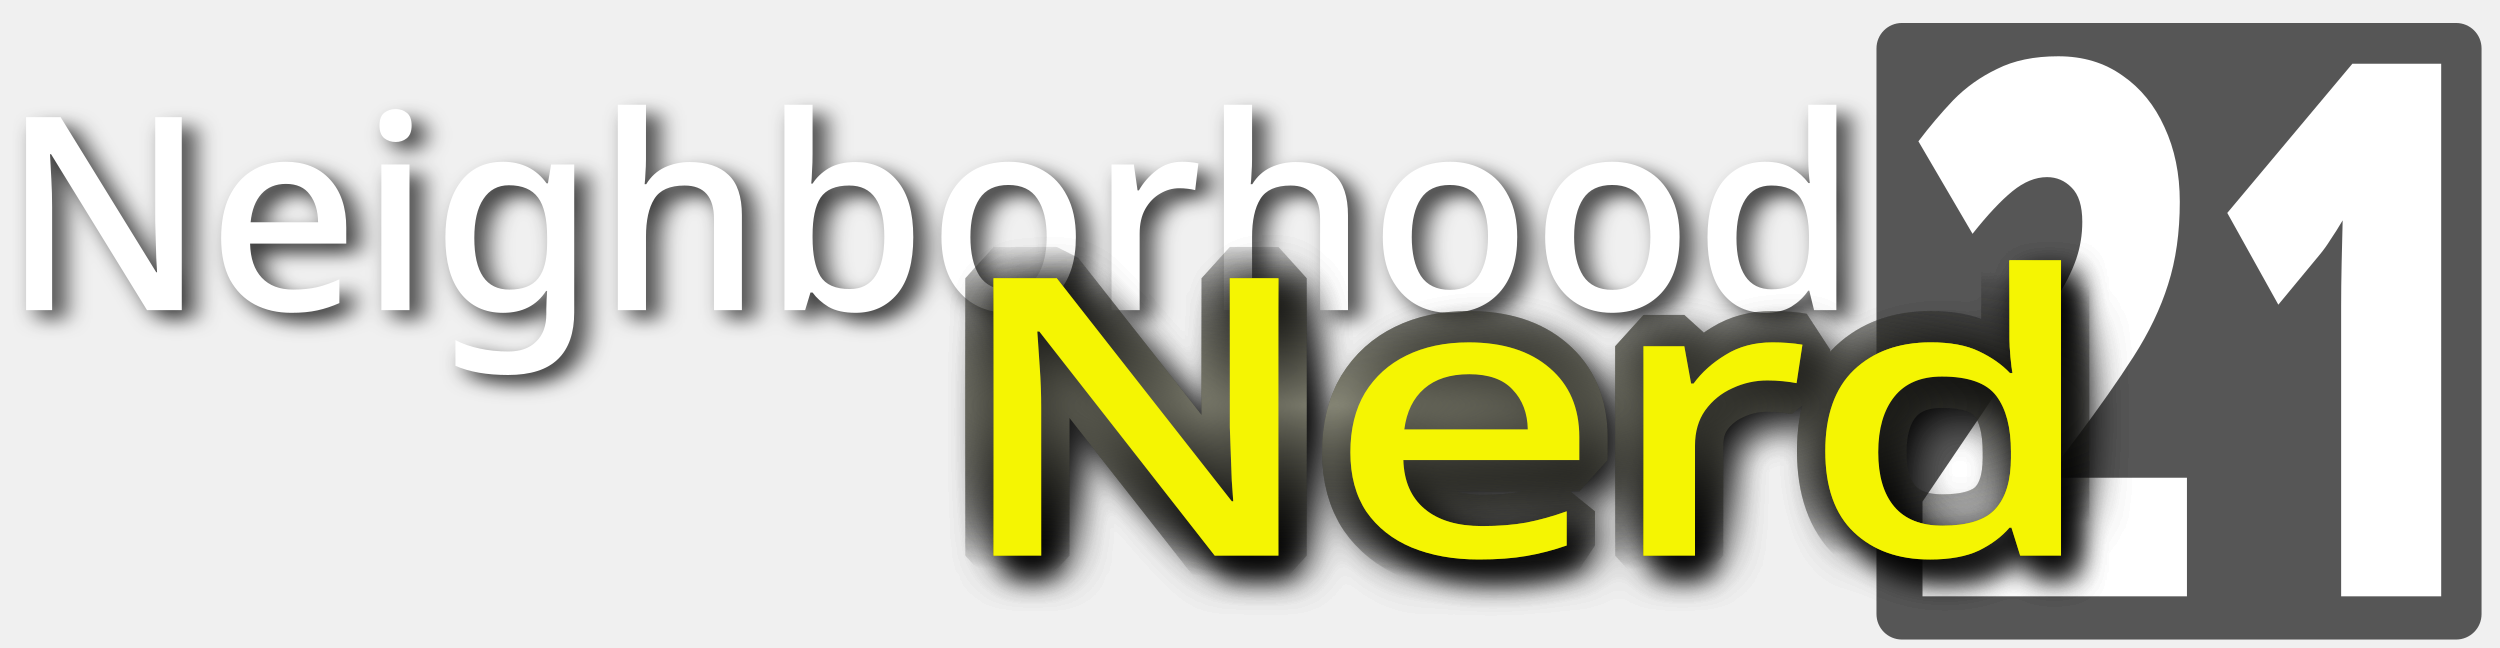
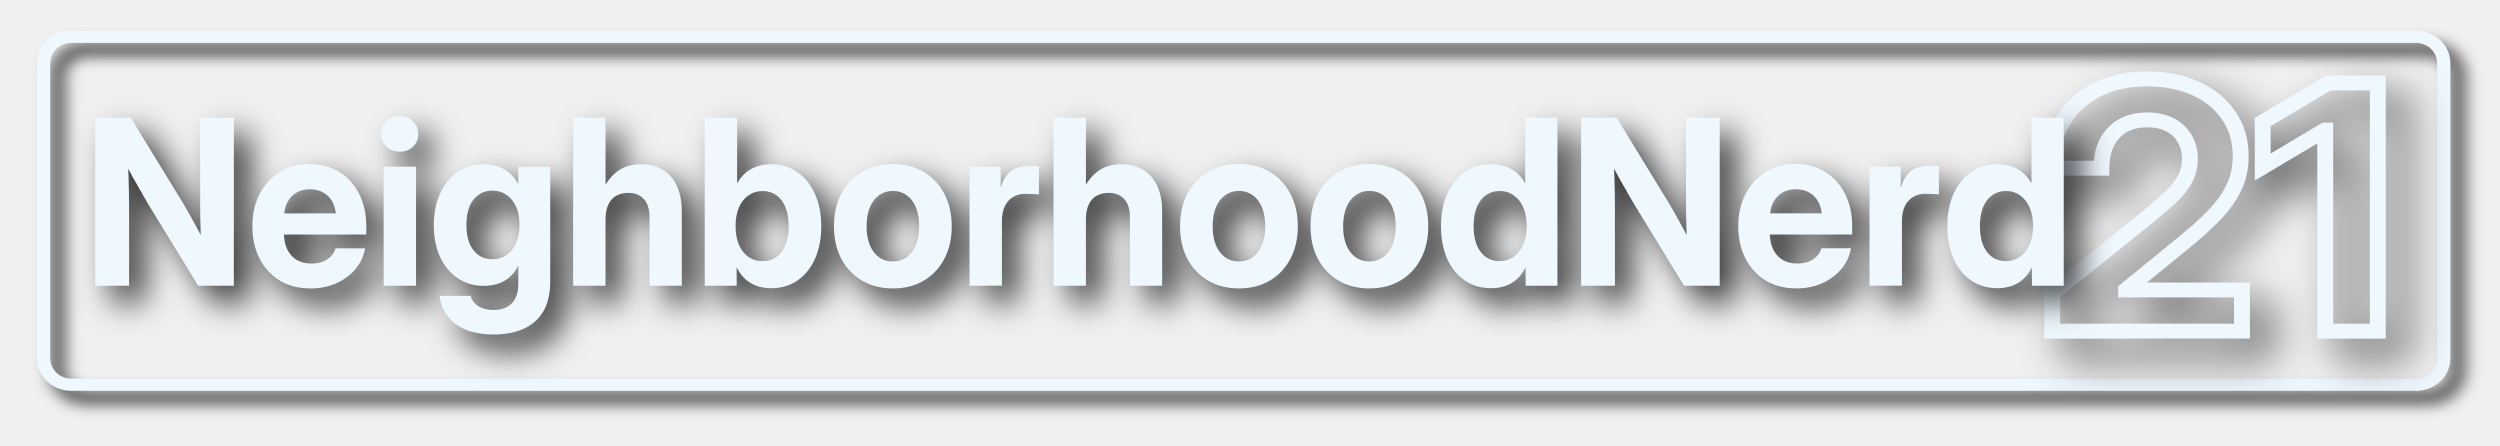
- <svg xmlns="http://www.w3.org/2000/svg" xmlns:xlink="http://www.w3.org/1999/xlink" width="196.278mm" height="50.802mm" viewBox="0 0 196.278 50.802" version="1.1" id="svg1">
+ <svg xmlns="http://www.w3.org/2000/svg" width="178.278mm" height="31.802mm" viewBox="0 0 178.278 31.802" version="1.1" id="svg1">
  <defs id="defs1">
-     <linearGradient id="linearGradient4">
-       <stop style="stop-color:#8b8b7a;stop-opacity:0.787;" offset="0" id="stop4" />
-       <stop style="stop-color:#000000;stop-opacity:0;" offset="1" id="stop5" />
-     </linearGradient>
    <rect x="53.704" y="311.111" width="625.926" height="229.63" id="rect1" />
-     <radialGradient xlink:href="#linearGradient4" id="radialGradient5" cx="77.001" cy="141.893" fx="77.001" fy="141.893" r="11.799" gradientTransform="matrix(6.159538,-0.00354952,0.00100097,0.9022269,-355.1922,-27.84952)" gradientUnits="userSpaceOnUse" />
    <filter style="color-interpolation-filters:sRGB" id="filter5" x="-0.016" y="-0.082" width="1.04" height="1.198">
      <feFlood result="flood" in="SourceGraphic" flood-opacity="0.788" flood-color="rgb(0,0,0)" id="feFlood4" />
      <feGaussianBlur result="blur" in="SourceGraphic" stdDeviation="1" id="feGaussianBlur4" />
      <feOffset result="offset" in="blur" dx="1" dy="1" id="feOffset4" />
      <feComposite result="comp1" operator="in" in="flood" in2="offset" id="feComposite4" />
      <feComposite result="comp2" operator="over" in="SourceGraphic" in2="comp1" id="feComposite5" />
    </filter>
    <filter style="color-interpolation-filters:sRGB" id="filter7" x="-0.059" y="-0.234" width="1.132" height="1.523">
      <feFlood result="flood" in="SourceGraphic" flood-opacity="0.788" flood-color="rgb(0,0,0)" id="feFlood5" />
      <feGaussianBlur result="blur" in="SourceGraphic" stdDeviation="1" id="feGaussianBlur5" />
      <feOffset result="offset" in="blur" dx="1" dy="1" id="feOffset5" />
      <feComposite result="comp1" operator="in" in="flood" in2="offset" id="feComposite6" />
      <feComposite result="comp2" operator="over" in="SourceGraphic" in2="comp1" id="feComposite7" />
    </filter>
+     <filter style="color-interpolation-filters:sRGB" id="filter3" x="-0.058" y="-0.057" width="1.141" height="1.137">
+       <feFlood result="flood" in="SourceGraphic" flood-opacity="0.788" flood-color="rgb(0,0,0)" id="feFlood2" />
+       <feGaussianBlur result="blur" in="SourceGraphic" stdDeviation="1" id="feGaussianBlur2" />
+       <feOffset result="offset" in="blur" dx="1" dy="1" id="feOffset2" />
+       <feComposite result="comp1" operator="in" in="flood" in2="offset" id="feComposite2" />
+       <feComposite result="comp2" operator="over" in="SourceGraphic" in2="comp1" id="feComposite3" />
+     </filter>
+     <filter style="color-interpolation-filters:sRGB" id="filter9" x="-0.036" y="-0.13" width="1.086" height="1.314">
+       <feFlood result="flood" in="SourceGraphic" flood-opacity="0.788" flood-color="rgb(0,0,0)" id="feFlood3" />
+       <feGaussianBlur result="blur" in="SourceGraphic" stdDeviation="1" id="feGaussianBlur3" />
+       <feOffset result="offset" in="blur" dx="1" dy="1" id="feOffset3" />
+       <feComposite result="comp1" operator="in" in="flood" in2="offset" id="feComposite8" />
+       <feComposite result="comp2" operator="over" in="SourceGraphic" in2="comp1" id="feComposite9" />
+     </filter>
+     <filter style="color-interpolation-filters:sRGB" id="filter11" x="-0.018" y="-0.189" width="1.043" height="1.456">
+       <feFlood result="flood" in="SourceGraphic" flood-opacity="0.788" flood-color="rgb(0,0,0)" id="feFlood9" />
+       <feGaussianBlur result="blur" in="SourceGraphic" stdDeviation="1" id="feGaussianBlur9" />
+       <feOffset result="offset" in="blur" dx="1" dy="1" id="feOffset9" />
+       <feComposite result="comp1" operator="in" in="flood" in2="offset" id="feComposite10" />
+       <feComposite result="comp2" operator="over" in="SourceGraphic" in2="comp1" id="feComposite11" />
+     </filter>
+     <clipPath clipPathUnits="userSpaceOnUse" id="clipPath18">
+       <g id="use18">
+         <rect style="opacity:1;fill:#000000;fill-opacity:1;stroke:none;stroke-width:0.275;stroke-dasharray:none;stroke-opacity:1" id="rect18" width="168.371" height="46.001" x="24.02" y="69.082" rx="2.538799e-14" />
+       </g>
+     </clipPath>
+     <filter style="color-interpolation-filters:sRGB" id="filter20" x="-0.015" y="-0.149" width="1.036" height="1.36">
+       <feFlood result="flood" in="SourceGraphic" flood-opacity="0.788" flood-color="rgb(0,0,0)" id="feFlood19" />
+       <feGaussianBlur result="blur" in="SourceGraphic" stdDeviation="1" id="feGaussianBlur19" />
+       <feOffset result="offset" in="blur" dx="1" dy="1" id="feOffset19" />
+       <feComposite result="comp1" operator="in" in="flood" in2="offset" id="feComposite19" />
+       <feComposite result="comp2" operator="over" in="SourceGraphic" in2="comp1" id="feComposite20" />
+     </filter>
+     <filter style="color-interpolation-filters:sRGB" id="filter22" x="-0.011" y="-0.071" width="1.028" height="1.177">
+       <feFlood result="flood" in="SourceGraphic" flood-opacity="0.788" flood-color="rgb(0,0,0)" id="feFlood20" />
+       <feGaussianBlur result="blur" in="SourceGraphic" stdDeviation="0.613" id="feGaussianBlur20" />
+       <feOffset result="offset" in="blur" dx="1" dy="1" id="feOffset20" />
+       <feComposite result="comp1" operator="in" in="flood" in2="offset" id="feComposite21" />
+       <feComposite result="comp2" operator="over" in="SourceGraphic" in2="comp1" id="feComposite22" />
+     </filter>
+     <filter style="color-interpolation-filters:sRGB;" id="filter24" x="-0.019" y="-0.18" width="1.047" height="1.435">
+       <feFlood result="flood" in="SourceGraphic" flood-opacity="0.788" flood-color="rgb(0,0,0)" id="feFlood23" />
+       <feGaussianBlur result="blur" in="SourceGraphic" stdDeviation="1" id="feGaussianBlur23" />
+       <feOffset result="offset" in="blur" dx="1" dy="1" id="feOffset23" />
+       <feComposite result="comp1" operator="in" in="flood" in2="offset" id="feComposite23" />
+       <feComposite result="comp2" operator="over" in="SourceGraphic" in2="comp1" id="feComposite24" />
+     </filter>
+     <filter style="color-interpolation-filters:sRGB;" id="filter26" x="-0.182" y="-0.221" width="1.43" height="1.522">
+       <feFlood result="flood" in="SourceGraphic" flood-opacity="0.788" flood-color="rgb(0,0,0)" id="feFlood24" />
+       <feGaussianBlur result="blur" in="SourceGraphic" stdDeviation="1" id="feGaussianBlur24" />
+       <feOffset result="offset" in="blur" dx="1" dy="1" id="feOffset24" />
+       <feComposite result="comp1" operator="in" in="flood" in2="offset" id="feComposite25" />
+       <feComposite result="comp2" operator="over" in="SourceGraphic" in2="comp1" id="feComposite26" />
+     </filter>
  </defs>
-   <g id="layer2" transform="translate(-19.50959,-64.27178)">
-     <path id="rect3" style="stroke-width:0.265;opacity:0.641" d="m 168.834,66.076 h 43.505 c 1.108,0 2,0.892 2,2 v 44.407 c 0,1.108 -0.892,2 -2,2 H 168.834 c -1.108,0 -2,-0.892 -2,-2 V 68.076 c 0,-1.108 0.892,-2 2,-2 z" />
+   <g id="layer3" />
+   <g id="layer1" style="display:inline" transform="translate(-19.50959,-64.27178)">
+     <path id="rect17" style="opacity:1;fill:none;stroke:#f0f8ff;stroke-width:0.972;stroke-opacity:1;filter:url(#filter22)" transform="matrix(0.9745683,0,0,0.895814,2.743976,-2.515717)" d="m 22.422,77.482 h 171.566 c 1.124,0 2.03,0.941 2.03,2.11 v 23.479 c 0,1.169 -0.905,2.11 -2.03,2.11 H 22.422 c -1.124,0 -2.03,-0.941 -2.03,-2.11 V 79.592 c 0,-1.169 0.905,-2.11 2.03,-2.11 z" />
  </g>
-   <g id="layer1" style="display:inline" transform="translate(-19.50959,-64.27178)">
-     <path d="m 191.21,111.092 h -20.763 v -7.438 l 6.974,-10.308 q 2.164,-3.338 3.367,-5.329 1.243,-1.991 1.724,-3.397 0.481,-1.406 0.481,-2.928 0,-1.874 -0.842,-2.694 -0.802,-0.82 -1.924,-0.82 -1.363,0 -2.726,1.113 -1.363,1.113 -3.126,3.338 l -4.249,-7.262 q 1.283,-1.698 2.726,-3.221 1.483,-1.523 3.447,-2.46 1.964,-0.996 4.81,-0.996 2.926,0 5.05,1.523 2.124,1.464 3.287,4.041 1.202,2.577 1.202,5.857 0,3.631 -0.922,6.501 -0.882,2.811 -2.726,5.681 -1.804,2.811 -4.529,6.442 l -2.084,2.753 v 0.293 h 10.822 z m 19.961,0 h -7.856 V 90.418 q 0,-0.586 0,-2.108 0,-1.523 0.04,-3.397 0.04,-1.874 0.08,-3.338 -0.521,0.878 -0.962,1.523 -0.401,0.644 -0.842,1.171 l -3.247,3.924 -4.008,-7.204 9.82,-11.713 h 6.974 z" id="text6" style="font-weight:800;font-stretch:condensed;font-size:48.45px;line-height:0px;font-family:Futura;-inkscape-font-specification:'Futura Ultra-Bold Condensed';fill:#ffffff;stroke-width:6.641;stroke-linejoin:bevel;paint-order:stroke fill markers" aria-label="21" />
-     <path d="M 35.039,95.681 H 32.24 L 24.525,78.805 h -0.085 q 0.043,1.17 0.107,2.691 0.064,1.492 0.064,3.071 V 95.681 H 22.516 V 74.798 h 2.778 l 7.693,16.789 h 0.064 q -0.021,-0.614 -0.064,-1.55 -0.021,-0.936 -0.043,-1.989 -0.021,-1.082 -0.043,-2.018 V 74.798 h 2.137 z m 8.356,-16.057 q 2.265,0 3.569,1.93 1.304,1.901 1.304,5.206 v 1.726 h -7.736 q 0.043,2.398 0.94,3.685 0.898,1.287 2.522,1.287 1.09,0 1.945,-0.263 0.876,-0.292 1.774,-0.848 v 2.574 q -0.876,0.526 -1.774,0.79 -0.876,0.263 -2.094,0.263 -1.667,0 -2.949,-0.907 -1.261,-0.907 -1.987,-2.691 -0.705,-1.813 -0.705,-4.475 0,-2.632 0.641,-4.475 0.662,-1.843 1.817,-2.808 1.175,-0.994 2.735,-0.994 z m 0.021,2.398 q -1.239,0 -1.966,1.082 -0.727,1.082 -0.876,3.071 h 5.428 q -0.021,-1.843 -0.662,-2.983 -0.62,-1.17 -1.923,-1.17 z m 8.826,-8.102 q 0.513,0 0.898,0.409 0.385,0.409 0.385,1.375 0,0.936 -0.385,1.375 -0.385,0.409 -0.898,0.409 -0.534,0 -0.919,-0.409 -0.385,-0.439 -0.385,-1.375 0,-0.965 0.385,-1.375 0.385,-0.409 0.919,-0.409 z m 1.111,5.996 V 95.681 H 51.089 V 79.916 Z m 7.501,-0.292 q 2.287,0 3.526,2.34 h 0.107 l 0.256,-2.047 h 1.859 v 15.999 q 0,3.364 -1.304,5.06 -1.304,1.726 -4.018,1.726 -2.564,0 -4.231,-0.994 v -2.779 q 0.876,0.614 1.945,0.907 1.069,0.322 2.329,0.322 1.432,0 2.223,-1.082 0.812,-1.053 0.812,-2.954 v -0.556 q 0,-0.351 0.021,-0.994 0.021,-0.643 0.043,-0.965 h -0.085 q -1.133,2.369 -3.462,2.369 -2.18,0 -3.419,-2.135 -1.218,-2.135 -1.218,-6.025 0,-3.802 1.218,-5.996 1.239,-2.194 3.398,-2.194 z m 0.492,2.545 q -1.325,0 -2.052,1.492 -0.727,1.462 -0.727,4.212 0,5.586 2.821,5.586 1.603,0 2.308,-1.199 0.727,-1.199 0.727,-3.832 v -0.614 q 0,-2.983 -0.727,-4.3 -0.727,-1.345 -2.351,-1.345 z m 11.027,-2.808 q 0,0.79 -0.043,1.492 -0.021,0.702 -0.064,1.199 h 0.128 q 0.556,-1.228 1.475,-1.813 0.94,-0.585 2.03,-0.585 2.03,0 3.099,1.375 1.09,1.345 1.09,4.387 v 10.266 h -2.244 v -9.827 q 0,-3.656 -2.372,-3.656 -1.774,0 -2.436,1.462 -0.662,1.433 -0.662,4.095 v 7.926 h -2.265 V 73.452 h 2.265 z m 13.399,-0.556 q 0,0.965 -0.043,1.813 -0.021,0.848 -0.064,1.375 h 0.107 q 0.47,-0.994 1.304,-1.667 0.855,-0.673 2.18,-0.673 2.073,0 3.334,2.047 1.282,2.047 1.282,6.084 0,4.066 -1.282,6.142 -1.282,2.047 -3.355,2.047 -1.346,0 -2.18,-0.643 -0.812,-0.673 -1.282,-1.55 h -0.171 l -0.427,1.901 H 83.508 V 73.452 H 85.773 Z m 2.949,3.393 q -1.646,0 -2.308,1.316 -0.641,1.316 -0.641,4.095 v 0.234 q 0,2.72 0.62,4.153 0.641,1.404 2.372,1.404 1.389,0 2.073,-1.433 0.705,-1.462 0.705,-4.212 0,-5.557 -2.821,-5.557 z m 18.229,5.557 q 0,3.949 -1.475,6.084 -1.475,2.135 -3.975,2.135 -1.56,0 -2.778,-0.965 -1.197,-0.965 -1.902,-2.779 -0.684,-1.843 -0.684,-4.475 0,-3.89 1.453,-5.996 1.453,-2.135 3.975,-2.135 1.581,0 2.778,0.965 1.218,0.936 1.902,2.749 0.705,1.813 0.705,4.417 z m -8.484,0 q 0,2.662 0.727,4.212 0.748,1.521 2.351,1.521 1.581,0 2.308,-1.521 0.748,-1.55 0.748,-4.212 0,-2.632 -0.748,-4.124 -0.727,-1.492 -2.329,-1.492 -1.603,0 -2.329,1.492 -0.727,1.492 -0.727,4.124 z m 17.011,-8.131 q 0.727,0 1.325,0.175 l -0.256,2.896 q -0.256,-0.088 -0.598,-0.146 -0.342,-0.058 -0.684,-0.058 -0.812,0 -1.539,0.585 -0.727,0.556 -1.197,1.667 -0.449,1.082 -0.449,2.662 v 8.277 H 109.815 V 79.916 h 1.795 l 0.299,2.808 h 0.107 q 0.534,-1.258 1.41,-2.164 0.876,-0.936 2.052,-0.936 z m 5.642,-0.263 q 0,0.79 -0.043,1.492 -0.021,0.702 -0.064,1.199 h 0.128 q 0.556,-1.228 1.475,-1.813 0.94,-0.585 2.03,-0.585 2.03,0 3.099,1.375 1.09,1.345 1.09,4.387 v 10.266 h -2.244 v -9.827 q 0,-3.656 -2.372,-3.656 -1.774,0 -2.436,1.462 -0.662,1.433 -0.662,4.095 v 7.926 H 118.855 V 73.452 h 2.265 z m 21.328,8.394 q 0,3.949 -1.475,6.084 -1.475,2.135 -3.975,2.135 -1.56,0 -2.778,-0.965 -1.197,-0.965 -1.902,-2.779 -0.684,-1.843 -0.684,-4.475 0,-3.89 1.453,-5.996 1.453,-2.135 3.975,-2.135 1.581,0 2.778,0.965 1.218,0.936 1.902,2.749 0.705,1.813 0.705,4.417 z m -8.484,0 q 0,2.662 0.727,4.212 0.748,1.521 2.351,1.521 1.581,0 2.308,-1.521 0.748,-1.55 0.748,-4.212 0,-2.632 -0.748,-4.124 -0.727,-1.492 -2.329,-1.492 -1.603,0 -2.329,1.492 -0.727,1.492 -0.727,4.124 z m 21.542,0 q 0,3.949 -1.475,6.084 -1.475,2.135 -3.975,2.135 -1.56,0 -2.778,-0.965 -1.197,-0.965 -1.902,-2.779 -0.684,-1.843 -0.684,-4.475 0,-3.89 1.453,-5.996 1.453,-2.135 3.975,-2.135 1.581,0 2.778,0.965 1.218,0.936 1.902,2.749 0.705,1.813 0.705,4.417 z m -8.484,0 q 0,2.662 0.727,4.212 0.748,1.521 2.351,1.521 1.581,0 2.308,-1.521 0.748,-1.55 0.748,-4.212 0,-2.632 -0.748,-4.124 -0.727,-1.492 -2.329,-1.492 -1.603,0 -2.329,1.492 -0.727,1.492 -0.727,4.124 z m 15.323,8.219 q -2.073,0 -3.334,-2.047 -1.261,-2.047 -1.261,-6.113 0,-4.036 1.261,-6.113 1.282,-2.077 3.377,-2.077 1.304,0 2.116,0.673 0.833,0.673 1.368,1.638 h 0.107 q -0.043,-0.409 -0.086,-1.199 -0.043,-0.819 -0.043,-1.375 v -5.908 h 2.265 v 22.229 h -1.795 l -0.385,-2.106 h -0.086 q -0.513,1.024 -1.346,1.726 -0.833,0.673 -2.158,0.673 z m 0.556,-2.545 q 1.667,0 2.329,-1.258 0.684,-1.287 0.684,-3.861 v -0.439 q 0,-2.749 -0.641,-4.212 -0.641,-1.462 -2.394,-1.462 -1.389,0 -2.094,1.521 -0.705,1.521 -0.705,4.183 0,2.662 0.705,4.095 0.705,1.433 2.116,1.433 z" id="text2" style="font-weight:500;font-stretch:condensed;font-size:25.181px;line-height:0px;font-family:Futura;-inkscape-font-specification:'Futura Medium Condensed';fill:#ffffff;stroke-width:3.427;stroke-linejoin:bevel;paint-order:stroke fill markers;filter:url(#filter5)" aria-label="Neighborhood" transform="matrix(0.9761691,0,0,0.725488,-0.422601,19.204)" />
-     <path d="m 116.382,109.22 h -4.375 L 99.953,95.333 h -0.134 q 0.067,0.963 0.167,2.214 0.1,1.227 0.1,2.527 v 9.145 H 96.814 V 92.036 h 4.341 l 12.022,13.814 h 0.1 q -0.033,-0.505 -0.1,-1.276 -0.033,-0.77 -0.067,-1.637 -0.033,-0.89 -0.067,-1.661 v -9.242 h 3.339 z m 13.057,-13.213 q 3.54,0 5.577,1.588 2.037,1.564 2.037,4.284 v 1.42 h -12.088 q 0.067,1.973 1.469,3.032 1.403,1.059 3.94,1.059 1.703,0 3.039,-0.217 1.369,-0.241 2.772,-0.698 v 2.118 q -1.369,0.433 -2.772,0.65 -1.369,0.217 -3.273,0.217 -2.605,0 -4.608,-0.746 -1.97,-0.746 -3.106,-2.214 -1.102,-1.492 -1.102,-3.682 0,-2.166 1.002,-3.682 1.035,-1.516 2.838,-2.31 1.837,-0.818 4.274,-0.818 z m 0.033,1.973 q -1.937,0 -3.072,0.89 -1.135,0.89 -1.369,2.527 h 8.482 q -0.033,-1.516 -1.035,-2.455 -0.968,-0.963 -3.005,-0.963 z m 20.837,-1.973 q 1.135,0 2.07,0.144 l -0.401,2.383 q -0.401,-0.072 -0.935,-0.12 -0.534,-0.048 -1.069,-0.048 -1.269,0 -2.404,0.481 -1.135,0.457 -1.87,1.372 Q 145,101.109 145,102.409 v 6.811 h -3.54 V 96.248 h 2.805 l 0.468,2.31 h 0.167 q 0.835,-1.035 2.204,-1.781 1.369,-0.77 3.206,-0.77 z m 10.819,13.453 q -3.239,0 -5.209,-1.685 -1.97,-1.685 -1.97,-5.03 0,-3.321 1.97,-5.03 2.004,-1.709 5.276,-1.709 2.037,0 3.306,0.554 1.302,0.554 2.137,1.348 h 0.167 q -0.067,-0.337 -0.134,-0.987 -0.067,-0.674 -0.067,-1.131 v -4.861 h 3.54 v 18.291 h -2.805 l -0.601,-1.733 h -0.134 q -0.801,0.842 -2.104,1.42 -1.302,0.554 -3.373,0.554 z m 0.868,-2.094 q 2.605,0 3.64,-1.035 1.069,-1.059 1.069,-3.177 v -0.361 q 0,-2.262 -1.002,-3.466 -1.002,-1.203 -3.74,-1.203 -2.171,0 -3.273,1.251 -1.102,1.251 -1.102,3.442 0,2.19 1.102,3.369 1.102,1.179 3.306,1.179 z" id="text4" style="font-weight:500;font-stretch:condensed;font-size:27.242px;line-height:0px;font-family:Futura;-inkscape-font-specification:'Futura Medium Condensed';fill:#f5f502;stroke:url(#radialGradient5);stroke-width:3.886;stroke-linejoin:bevel;paint-order:stroke fill markers;filter:url(#filter7)" aria-label="Nerd" transform="matrix(1.142849,0,0,1.267091,-13.12663,-30.49696)" />
-     <path d="m 116.382,109.22 h -4.375 L 99.953,95.333 h -0.134 q 0.067,0.963 0.167,2.214 0.1,1.227 0.1,2.527 v 9.145 H 96.814 V 92.036 h 4.341 l 12.022,13.814 h 0.1 q -0.033,-0.505 -0.1,-1.276 -0.033,-0.77 -0.067,-1.637 -0.033,-0.89 -0.067,-1.661 v -9.242 h 3.339 z m 13.057,-13.213 q 3.54,0 5.577,1.588 2.037,1.564 2.037,4.284 v 1.42 h -12.088 q 0.067,1.973 1.469,3.032 1.403,1.059 3.94,1.059 1.703,0 3.039,-0.217 1.369,-0.241 2.772,-0.698 v 2.118 q -1.369,0.433 -2.772,0.65 -1.369,0.217 -3.273,0.217 -2.605,0 -4.608,-0.746 -1.97,-0.746 -3.106,-2.214 -1.102,-1.492 -1.102,-3.682 0,-2.166 1.002,-3.682 1.035,-1.516 2.838,-2.31 1.837,-0.818 4.274,-0.818 z m 0.033,1.973 q -1.937,0 -3.072,0.89 -1.135,0.89 -1.369,2.527 h 8.482 q -0.033,-1.516 -1.035,-2.455 -0.968,-0.963 -3.005,-0.963 z m 20.837,-1.973 q 1.135,0 2.07,0.144 l -0.401,2.383 q -0.401,-0.072 -0.935,-0.12 -0.534,-0.048 -1.069,-0.048 -1.269,0 -2.404,0.481 -1.135,0.457 -1.87,1.372 Q 145,101.109 145,102.409 v 6.811 h -3.54 V 96.248 h 2.805 l 0.468,2.31 h 0.167 q 0.835,-1.035 2.204,-1.781 1.369,-0.77 3.206,-0.77 z m 10.819,13.453 q -3.239,0 -5.209,-1.685 -1.97,-1.685 -1.97,-5.03 0,-3.321 1.97,-5.03 2.004,-1.709 5.276,-1.709 2.037,0 3.306,0.554 1.302,0.554 2.137,1.348 h 0.167 q -0.067,-0.337 -0.134,-0.987 -0.067,-0.674 -0.067,-1.131 v -4.861 h 3.54 v 18.291 h -2.805 l -0.601,-1.733 h -0.134 q -0.801,0.842 -2.104,1.42 -1.302,0.554 -3.373,0.554 z m 0.868,-2.094 q 2.605,0 3.64,-1.035 1.069,-1.059 1.069,-3.177 v -0.361 q 0,-2.262 -1.002,-3.466 -1.002,-1.203 -3.74,-1.203 -2.171,0 -3.273,1.251 -1.102,1.251 -1.102,3.442 0,2.19 1.102,3.369 1.102,1.179 3.306,1.179 z" id="path3" style="font-weight:500;font-stretch:condensed;font-size:27.242px;line-height:0px;font-family:Futura;-inkscape-font-specification:'Futura Medium Condensed';fill:#f5f502;stroke:url(#radialGradient5);stroke-width:3.886;stroke-linejoin:bevel;paint-order:stroke fill markers;filter:url(#filter7)" aria-label="Nerd" transform="matrix(1.142849,0,0,1.267091,-13.12663,-30.49696)" />
-     <path d="m 116.382,109.22 h -4.375 L 99.953,95.333 h -0.134 q 0.067,0.963 0.167,2.214 0.1,1.227 0.1,2.527 v 9.145 H 96.814 V 92.036 h 4.341 l 12.022,13.814 h 0.1 q -0.033,-0.505 -0.1,-1.276 -0.033,-0.77 -0.067,-1.637 -0.033,-0.89 -0.067,-1.661 v -9.242 h 3.339 z m 13.057,-13.213 q 3.54,0 5.577,1.588 2.037,1.564 2.037,4.284 v 1.42 h -12.088 q 0.067,1.973 1.469,3.032 1.403,1.059 3.94,1.059 1.703,0 3.039,-0.217 1.369,-0.241 2.772,-0.698 v 2.118 q -1.369,0.433 -2.772,0.65 -1.369,0.217 -3.273,0.217 -2.605,0 -4.608,-0.746 -1.97,-0.746 -3.106,-2.214 -1.102,-1.492 -1.102,-3.682 0,-2.166 1.002,-3.682 1.035,-1.516 2.838,-2.31 1.837,-0.818 4.274,-0.818 z m 0.033,1.973 q -1.937,0 -3.072,0.89 -1.135,0.89 -1.369,2.527 h 8.482 q -0.033,-1.516 -1.035,-2.455 -0.968,-0.963 -3.005,-0.963 z m 20.837,-1.973 q 1.135,0 2.07,0.144 l -0.401,2.383 q -0.401,-0.072 -0.935,-0.12 -0.534,-0.048 -1.069,-0.048 -1.269,0 -2.404,0.481 -1.135,0.457 -1.87,1.372 Q 145,101.109 145,102.409 v 6.811 h -3.54 V 96.248 h 2.805 l 0.468,2.31 h 0.167 q 0.835,-1.035 2.204,-1.781 1.369,-0.77 3.206,-0.77 z m 10.819,13.453 q -3.239,0 -5.209,-1.685 -1.97,-1.685 -1.97,-5.03 0,-3.321 1.97,-5.03 2.004,-1.709 5.276,-1.709 2.037,0 3.306,0.554 1.302,0.554 2.137,1.348 h 0.167 q -0.067,-0.337 -0.134,-0.987 -0.067,-0.674 -0.067,-1.131 v -4.861 h 3.54 v 18.291 h -2.805 l -0.601,-1.733 h -0.134 q -0.801,0.842 -2.104,1.42 -1.302,0.554 -3.373,0.554 z m 0.868,-2.094 q 2.605,0 3.64,-1.035 1.069,-1.059 1.069,-3.177 v -0.361 q 0,-2.262 -1.002,-3.466 -1.002,-1.203 -3.74,-1.203 -2.171,0 -3.273,1.251 -1.102,1.251 -1.102,3.442 0,2.19 1.102,3.369 1.102,1.179 3.306,1.179 z" id="path4" style="font-weight:500;font-stretch:condensed;font-size:27.242px;line-height:0px;font-family:Futura;-inkscape-font-specification:'Futura Medium Condensed';fill:#f5f502;stroke:url(#radialGradient5);stroke-width:3.886;stroke-linejoin:bevel;paint-order:stroke fill markers;filter:url(#filter7)" aria-label="Nerd" transform="matrix(1.142849,0,0,1.267091,-13.12663,-30.49696)" />
+   <g id="layer2">
+     <path d="m 149.376,21.44 v -1.869 l 4.514,-3.861 q 0.546,-0.48 0.976,-0.901 0.43,-0.422 0.67,-0.885 0.248,-0.463 0.248,-1.034 0,-0.587 -0.248,-1.017 -0.24,-0.438 -0.686,-0.678 -0.438,-0.24 -1.05,-0.24 -0.661,0 -1.141,0.289 -0.471,0.289 -0.736,0.827 -0.256,0.529 -0.256,1.282 h -2.34 q 0,-1.339 0.546,-2.332 0.554,-1 1.554,-1.546 1,-0.554 2.373,-0.554 1.265,0 2.249,0.471 0.984,0.471 1.538,1.339 0.562,0.86 0.562,2.026 0,0.86 -0.322,1.571 -0.322,0.711 -0.934,1.381 -0.604,0.661 -1.463,1.397 l -2.613,2.274 v 0.017 h 5.391 v 2.042 z M 164.531,9.121 V 21.44 h -2.447 v -9.98 h -0.017 l -2.894,1.836 v -2.232 l 3.051,-1.943 z" id="text23" style="font-weight:bold;font-size:16.933px;font-family:'Adwaita Sans';-inkscape-font-specification:'Adwaita Sans Bold';opacity:1;fill:#2e37fe;fill-opacity:0;stroke:#f0f8ff;stroke-width:0.739;stroke-dasharray:none;stroke-opacity:1;filter:url(#filter26)" aria-label="21" transform="matrix(1.532048,0,0,1.43664,-82.50564,-7.188397)" />
+     <path d="M 8.976,20.3 V 10.034 h 2.232 l 3.3,5.25 q 0.152,0.241 0.386,0.648 0.234,0.407 0.489,0.875 0.262,0.462 0.496,0.896 l -0.241,0.544 q -0.021,-0.469 -0.041,-1.075 -0.021,-0.613 -0.028,-1.178 -0.007,-0.565 -0.007,-0.882 v -5.078 h 2.115 v 10.266 h -2.239 l -2.99,-4.754 Q 12.263,15.249 11.98,14.774 11.698,14.292 11.346,13.685 11.002,13.072 10.63,12.39 l 0.372,-0.241 q 0.041,0.758 0.062,1.426 0.021,0.661 0.028,1.171 0.007,0.503 0.007,0.792 v 4.761 z m 13.505,0.165 q -1.102,0 -1.922,-0.482 -0.813,-0.489 -1.268,-1.35 -0.448,-0.861 -0.448,-1.964 0,-1.116 0.455,-1.971 0.462,-0.861 1.268,-1.35 0.806,-0.489 1.847,-0.489 0.806,0 1.461,0.276 0.655,0.269 1.13,0.779 0.475,0.503 0.73,1.192 0.262,0.689 0.262,1.523 v 0.544 h -6.429 v -1.295 h 5.45 l -0.916,0.31 q 0,-0.551 -0.2,-0.951 -0.2,-0.4 -0.572,-0.613 -0.365,-0.22 -0.875,-0.22 -0.503,0 -0.868,0.22 -0.365,0.214 -0.565,0.613 -0.2,0.4 -0.2,0.951 v 0.882 q 0,0.565 0.2,0.992 0.207,0.42 0.593,0.655 0.386,0.227 0.93,0.227 0.4,0 0.703,-0.11 0.31,-0.117 0.517,-0.324 0.214,-0.214 0.303,-0.496 h 1.853 q -0.131,0.723 -0.613,1.275 -0.482,0.551 -1.213,0.868 -0.73,0.31 -1.612,0.31 z m 4.603,-0.165 v -7.276 h 2.033 v 7.276 z m 1.013,-8.192 q -0.503,0 -0.834,-0.303 -0.331,-0.31 -0.331,-0.779 0,-0.469 0.331,-0.772 0.331,-0.31 0.827,-0.31 0.503,0 0.834,0.31 0.331,0.303 0.331,0.772 0,0.469 -0.331,0.779 -0.331,0.303 -0.827,0.303 z m 5.891,11.169 q -1.034,0 -1.757,-0.296 -0.717,-0.289 -1.13,-0.82 -0.407,-0.531 -0.51,-1.24 h 1.957 q 0.076,0.276 0.269,0.469 0.2,0.193 0.496,0.289 0.296,0.103 0.675,0.103 0.744,0 1.144,-0.407 0.407,-0.407 0.407,-1.192 v -1.116 h -0.007 q -0.214,0.427 -0.537,0.703 -0.317,0.276 -0.73,0.407 -0.407,0.131 -0.882,0.131 -0.951,0 -1.661,-0.475 -0.71,-0.475 -1.102,-1.309 -0.386,-0.834 -0.386,-1.915 0,-1.096 0.393,-1.936 0.4,-0.847 1.102,-1.323 0.71,-0.475 1.64,-0.475 0.475,0 0.875,0.131 0.407,0.131 0.73,0.4 0.331,0.269 0.558,0.675 h 0.007 v -1.054 h 2.005 v 6.994 q 0,1.151 -0.448,1.867 -0.448,0.723 -1.254,1.054 -0.799,0.338 -1.853,0.338 z m -0.083,-4.596 q 0.517,0 0.896,-0.255 0.386,-0.262 0.599,-0.737 0.214,-0.475 0.214,-1.109 0,-0.634 -0.214,-1.102 -0.214,-0.475 -0.599,-0.73 -0.379,-0.262 -0.896,-0.262 -0.489,0 -0.854,0.248 -0.365,0.241 -0.572,0.71 -0.2,0.469 -0.2,1.137 0,0.668 0.2,1.137 0.207,0.469 0.572,0.717 0.365,0.248 0.854,0.248 z m 7.111,-2.425 v 4.045 H 38.983 V 10.034 h 2.033 v 4.885 h -0.379 q 0.345,-0.965 0.985,-1.502 0.641,-0.544 1.633,-0.544 0.779,0 1.35,0.338 0.572,0.331 0.882,0.972 0.317,0.641 0.317,1.564 v 4.554 h -2.026 v -4.182 q 0,-0.73 -0.351,-1.109 -0.345,-0.386 -0.985,-0.386 -0.42,0 -0.744,0.172 -0.324,0.172 -0.503,0.537 -0.179,0.358 -0.179,0.923 z m 10.397,4.196 q -0.475,0 -0.889,-0.138 -0.413,-0.138 -0.737,-0.42 -0.317,-0.289 -0.531,-0.71 h -0.007 v 1.116 H 47.244 V 10.034 h 2.033 v 3.996 h 0.007 q 0.234,-0.393 0.551,-0.648 0.317,-0.255 0.717,-0.379 0.407,-0.131 0.875,-0.131 0.93,0 1.633,0.482 0.71,0.475 1.102,1.33 0.4,0.847 0.4,1.971 0,1.137 -0.393,1.991 -0.393,0.854 -1.096,1.33 -0.703,0.475 -1.661,0.475 z m -0.524,-1.654 q 0.496,0 0.854,-0.248 0.365,-0.255 0.565,-0.73 0.207,-0.482 0.207,-1.164 0,-0.682 -0.207,-1.158 -0.2,-0.475 -0.565,-0.73 -0.358,-0.255 -0.854,-0.255 -0.51,0 -0.903,0.269 -0.386,0.262 -0.599,0.744 -0.207,0.475 -0.207,1.13 0,0.648 0.207,1.13 0.214,0.482 0.599,0.751 0.393,0.262 0.903,0.262 z m 8.165,1.667 q -1.096,0 -1.929,-0.475 -0.834,-0.475 -1.302,-1.33 -0.462,-0.854 -0.462,-1.991 0,-1.144 0.462,-1.998 0.469,-0.854 1.302,-1.33 0.834,-0.482 1.929,-0.482 1.109,0 1.936,0.482 0.834,0.475 1.295,1.33 0.469,0.854 0.469,1.998 0,1.137 -0.469,1.991 -0.462,0.854 -1.295,1.33 -0.827,0.475 -1.936,0.475 z m 0,-1.647 q 0.496,0 0.868,-0.255 0.372,-0.262 0.579,-0.744 0.207,-0.482 0.207,-1.151 0,-0.682 -0.207,-1.164 -0.207,-0.482 -0.579,-0.737 -0.372,-0.262 -0.868,-0.262 -0.489,0 -0.861,0.262 -0.372,0.255 -0.579,0.737 -0.207,0.482 -0.207,1.164 0,0.675 0.207,1.158 0.207,0.475 0.579,0.737 0.372,0.255 0.861,0.255 z m 4.816,1.481 v -7.276 h 1.957 v 1.24 h 0.021 q 0.2,-0.655 0.627,-0.972 0.427,-0.317 1.151,-0.317 0.179,0 0.324,0.007 0.152,0 0.276,0.007 v 1.729 q -0.11,-0.007 -0.365,-0.021 -0.248,-0.014 -0.51,-0.014 -0.413,0 -0.744,0.193 -0.331,0.186 -0.517,0.558 -0.186,0.372 -0.186,0.923 v 3.941 z m 7.308,-4.045 v 4.045 H 69.145 V 10.034 h 2.033 v 4.885 h -0.379 q 0.345,-0.965 0.985,-1.502 0.641,-0.544 1.633,-0.544 0.779,0 1.35,0.338 0.572,0.331 0.882,0.972 0.317,0.641 0.317,1.564 v 4.554 h -2.026 v -4.182 q 0,-0.73 -0.351,-1.109 -0.345,-0.386 -0.985,-0.386 -0.42,0 -0.744,0.172 -0.324,0.172 -0.503,0.537 -0.179,0.358 -0.179,0.923 z m 9.605,4.21 q -1.096,0 -1.929,-0.475 -0.834,-0.475 -1.302,-1.33 -0.462,-0.854 -0.462,-1.991 0,-1.144 0.462,-1.998 0.469,-0.854 1.302,-1.33 0.834,-0.482 1.929,-0.482 1.109,0 1.936,0.482 0.834,0.475 1.295,1.33 0.469,0.854 0.469,1.998 0,1.137 -0.469,1.991 -0.462,0.854 -1.295,1.33 -0.827,0.475 -1.936,0.475 z m 0,-1.647 q 0.496,0 0.868,-0.255 0.372,-0.262 0.579,-0.744 0.207,-0.482 0.207,-1.151 0,-0.682 -0.207,-1.164 -0.207,-0.482 -0.579,-0.737 -0.372,-0.262 -0.868,-0.262 -0.489,0 -0.861,0.262 -0.372,0.255 -0.579,0.737 -0.207,0.482 -0.207,1.164 0,0.675 0.207,1.158 0.207,0.475 0.579,0.737 0.372,0.255 0.861,0.255 z m 8.192,1.647 q -1.096,0 -1.929,-0.475 -0.834,-0.475 -1.302,-1.33 -0.462,-0.854 -0.462,-1.991 0,-1.144 0.462,-1.998 0.469,-0.854 1.302,-1.33 0.834,-0.482 1.929,-0.482 1.109,0 1.936,0.482 0.834,0.475 1.295,1.33 0.469,0.854 0.469,1.998 0,1.137 -0.469,1.991 -0.462,0.854 -1.295,1.33 -0.827,0.475 -1.936,0.475 z m 0,-1.647 q 0.496,0 0.868,-0.255 0.372,-0.262 0.579,-0.744 0.207,-0.482 0.207,-1.151 0,-0.682 -0.207,-1.164 -0.207,-0.482 -0.579,-0.737 -0.372,-0.262 -0.868,-0.262 -0.489,0 -0.861,0.262 -0.372,0.255 -0.579,0.737 -0.207,0.482 -0.207,1.164 0,0.675 0.207,1.158 0.207,0.475 0.579,0.737 0.372,0.255 0.861,0.255 z m 7.648,1.633 q -0.951,0 -1.661,-0.475 -0.71,-0.475 -1.102,-1.33 -0.386,-0.854 -0.386,-1.991 0,-1.123 0.393,-1.971 0.4,-0.854 1.102,-1.33 0.71,-0.482 1.64,-0.482 0.475,0 0.875,0.131 0.4,0.124 0.717,0.379 0.317,0.255 0.551,0.648 h 0.007 V 10.034 H 100.785 v 10.266 h -1.998 v -1.116 h -0.007 q -0.214,0.42 -0.537,0.71 -0.317,0.282 -0.73,0.42 -0.413,0.138 -0.889,0.138 z m 0.524,-1.654 q 0.517,0 0.896,-0.262 0.386,-0.269 0.599,-0.751 0.214,-0.482 0.214,-1.13 0,-0.655 -0.214,-1.13 -0.214,-0.482 -0.599,-0.744 -0.379,-0.269 -0.896,-0.269 -0.489,0 -0.854,0.255 -0.365,0.255 -0.572,0.73 -0.2,0.475 -0.2,1.158 0,0.682 0.2,1.164 0.207,0.475 0.572,0.73 0.365,0.248 0.854,0.248 z m 5.126,1.502 V 10.034 h 2.232 l 3.3,5.25 q 0.152,0.241 0.386,0.648 0.234,0.407 0.489,0.875 0.262,0.462 0.496,0.896 l -0.241,0.544 q -0.021,-0.469 -0.041,-1.075 -0.021,-0.613 -0.028,-1.178 -0.007,-0.565 -0.007,-0.882 v -5.078 h 2.115 v 10.266 h -2.239 l -2.99,-4.754 q -0.186,-0.296 -0.469,-0.772 -0.282,-0.482 -0.634,-1.089 -0.345,-0.613 -0.717,-1.295 l 0.372,-0.241 q 0.041,0.758 0.062,1.426 0.021,0.661 0.028,1.171 0.007,0.503 0.007,0.792 v 4.761 z m 13.505,0.165 q -1.102,0 -1.922,-0.482 -0.813,-0.489 -1.268,-1.35 -0.448,-0.861 -0.448,-1.964 0,-1.116 0.455,-1.971 0.462,-0.861 1.268,-1.35 0.806,-0.489 1.847,-0.489 0.806,0 1.461,0.276 0.655,0.269 1.13,0.779 0.475,0.503 0.73,1.192 0.262,0.689 0.262,1.523 v 0.544 h -6.429 v -1.295 h 5.45 l -0.916,0.31 q 0,-0.551 -0.2,-0.951 -0.2,-0.4 -0.572,-0.613 -0.365,-0.22 -0.875,-0.22 -0.503,0 -0.868,0.22 -0.365,0.214 -0.565,0.613 -0.2,0.4 -0.2,0.951 v 0.882 q 0,0.565 0.2,0.992 0.207,0.42 0.593,0.655 0.386,0.227 0.93,0.227 0.4,0 0.703,-0.11 0.31,-0.117 0.517,-0.324 0.214,-0.214 0.303,-0.496 h 1.853 q -0.131,0.723 -0.613,1.275 -0.482,0.551 -1.213,0.868 -0.73,0.31 -1.612,0.31 z m 4.603,-0.165 v -7.276 h 1.957 v 1.24 h 0.021 q 0.2,-0.655 0.627,-0.972 0.427,-0.317 1.151,-0.317 0.179,0 0.324,0.007 0.152,0 0.276,0.007 v 1.729 q -0.11,-0.007 -0.365,-0.021 -0.248,-0.014 -0.51,-0.014 -0.413,0 -0.744,0.193 -0.331,0.186 -0.517,0.558 -0.186,0.372 -0.186,0.923 v 3.941 z m 8.033,0.152 q -0.951,0 -1.661,-0.475 -0.71,-0.475 -1.102,-1.33 -0.386,-0.854 -0.386,-1.991 0,-1.123 0.393,-1.971 0.4,-0.854 1.102,-1.33 0.71,-0.482 1.64,-0.482 0.475,0 0.875,0.131 0.4,0.124 0.717,0.379 0.317,0.255 0.551,0.648 h 0.007 v -3.996 h 2.026 v 10.266 h -1.998 v -1.116 h -0.007 q -0.214,0.42 -0.537,0.71 -0.317,0.282 -0.73,0.42 -0.413,0.138 -0.889,0.138 z m 0.524,-1.654 q 0.517,0 0.896,-0.262 0.386,-0.269 0.599,-0.751 0.214,-0.482 0.214,-1.13 0,-0.655 -0.214,-1.13 -0.214,-0.482 -0.599,-0.744 -0.379,-0.269 -0.896,-0.269 -0.489,0 -0.854,0.255 -0.365,0.255 -0.572,0.73 -0.2,0.475 -0.2,1.158 0,0.682 0.2,1.164 0.207,0.475 0.572,0.73 0.365,0.248 0.854,0.248 z" id="text22" style="font-weight:bold;font-size:14.111px;font-family:'Adwaita Sans';-inkscape-font-specification:'Adwaita Sans Bold';fill:#f0f8ff;fill-opacity:1;stroke:#000000;stroke-width:0;filter:url(#filter24);stroke-opacity:1" aria-label="NeighborhoodNerd" transform="matrix(1.135726,0,0,1.166902,-3.401519,-3.311904)" />
  </g>
</svg>
